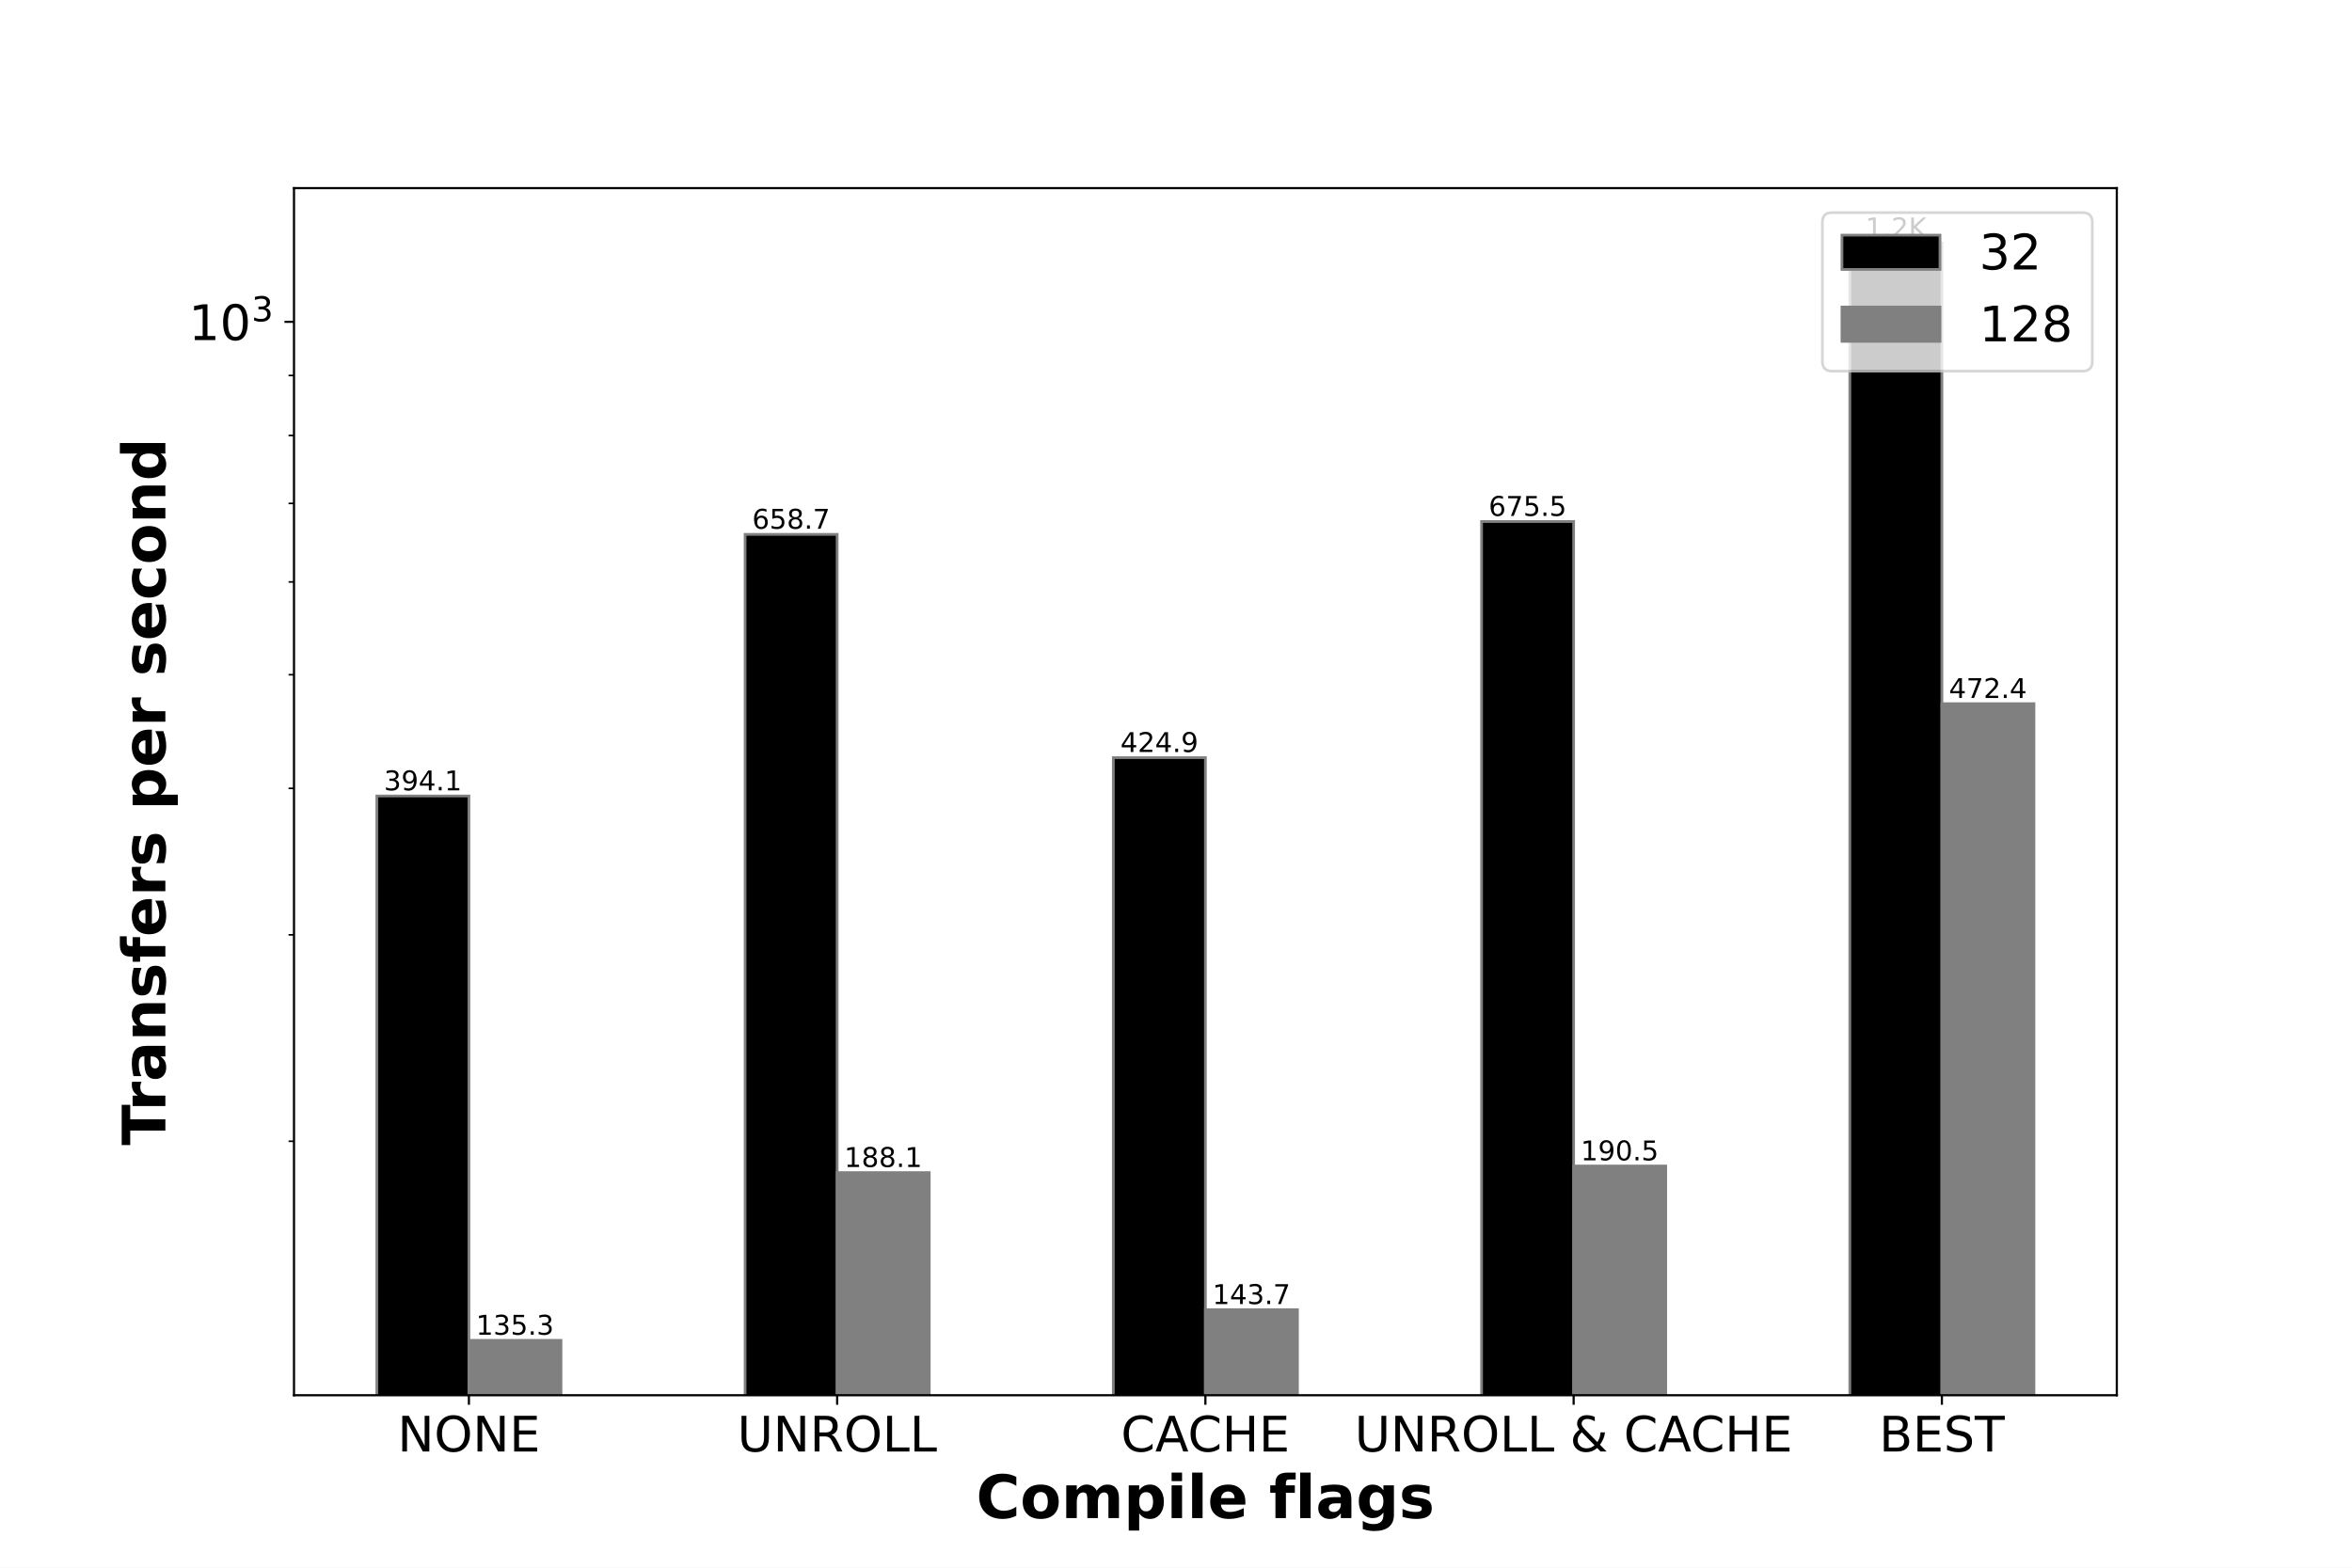
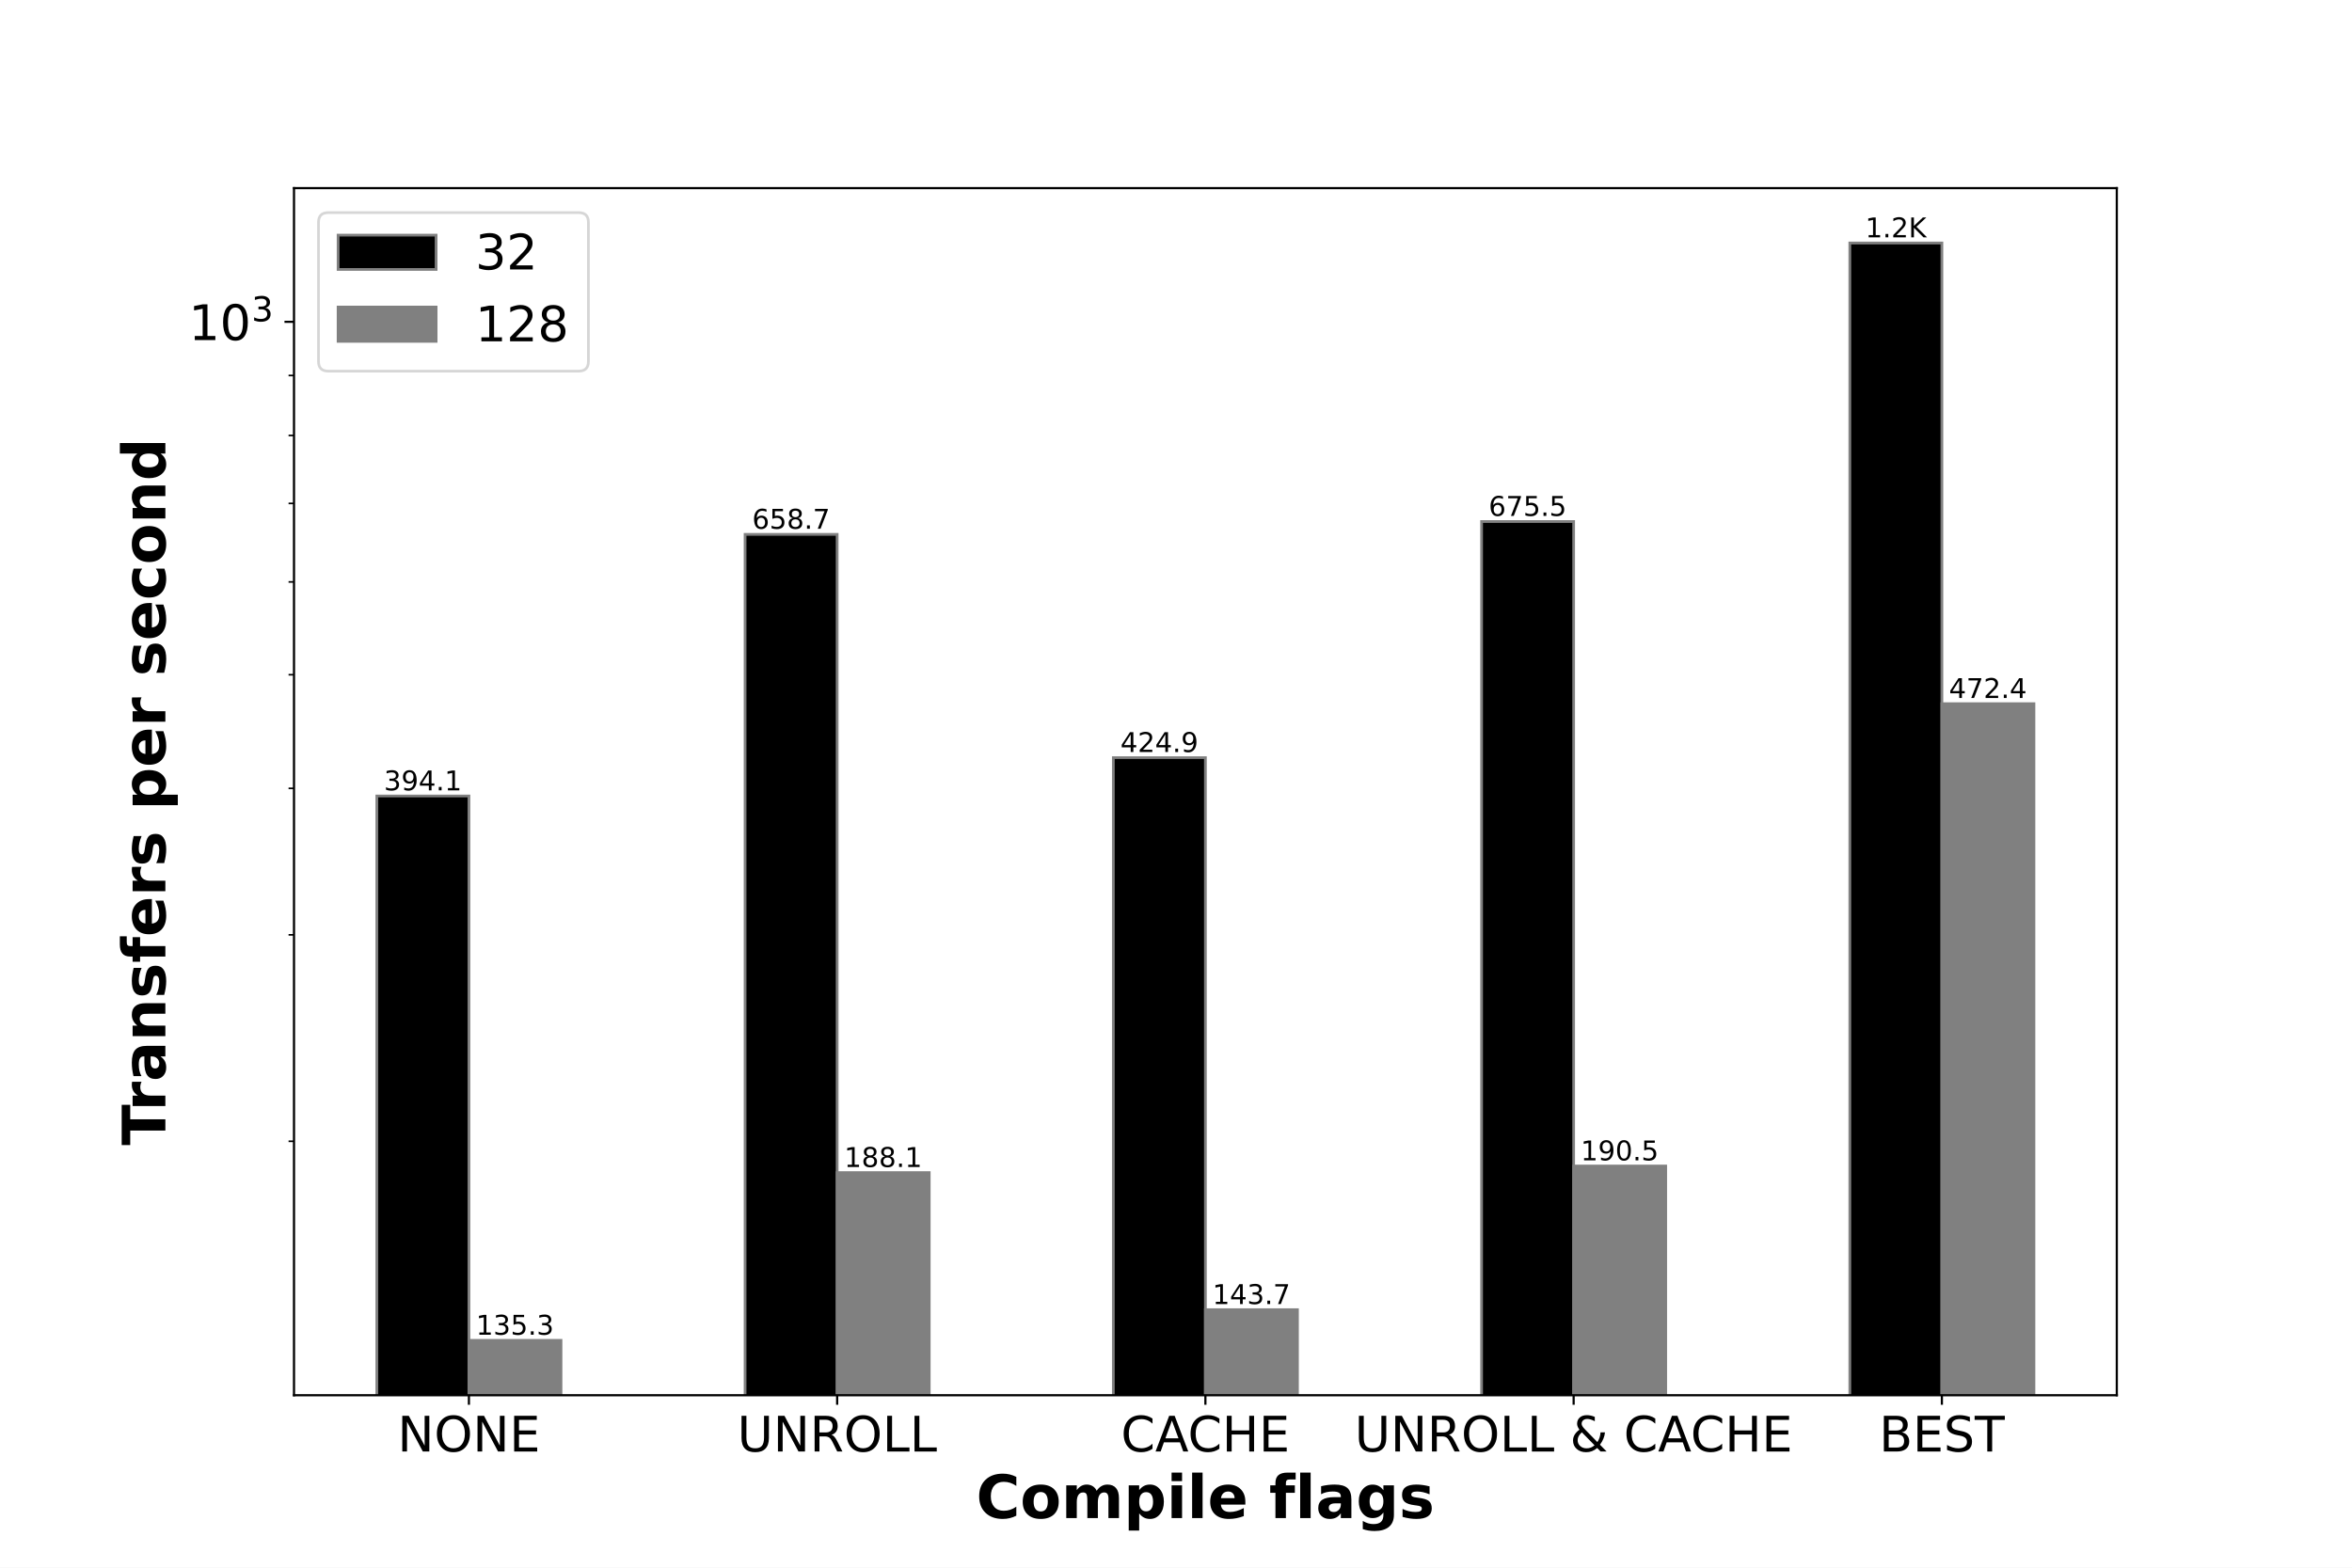
<svg xmlns="http://www.w3.org/2000/svg" xmlns:xlink="http://www.w3.org/1999/xlink" width="864pt" height="576pt" viewBox="0 0 864 576" version="1.1">
  <defs>
    <style type="text/css">*{stroke-linejoin: round; stroke-linecap: butt}</style>
  </defs>
  <g id="figure_1">
    <g id="patch_1">
      <path d="M 0 576  L 864 576  L 864 0  L 0 0  z " style="fill: #ffffff" />
    </g>
    <g id="axes_1">
      <g id="patch_2">
        <path d="M 108 512.64  L 777.6 512.64  L 777.6 69.12  L 108 69.12  z " style="fill: #ffffff" />
      </g>
      <g id="patch_3">
-         <path d="M 138.436 432179.331  L 172.255 432179.331  L 172.255 292.466  L 138.436 292.466  z " clip-path="url(#p1d61105779)" style="stroke: #808080; stroke-linejoin: miter" />
+         <path d="M 138.436 432179.331  L 172.255 432179.331  L 172.255 292.466  L 138.436 292.466  z " clip-path="url(#pc04a2490bd)" style="stroke: #808080; stroke-linejoin: miter" />
      </g>
      <g id="patch_4">
-         <path d="M 273.709 432179.331  L 307.527 432179.331  L 307.527 196.349  L 273.709 196.349  z " clip-path="url(#p1d61105779)" style="stroke: #808080; stroke-linejoin: miter" />
+         <path d="M 273.709 432179.331  L 307.527 432179.331  L 307.527 196.349  L 273.709 196.349  z " clip-path="url(#pc04a2490bd)" style="stroke: #808080; stroke-linejoin: miter" />
      </g>
      <g id="patch_5">
-         <path d="M 408.982 432179.331  L 442.8 432179.331  L 442.8 278.383  L 408.982 278.383  z " clip-path="url(#p1d61105779)" style="stroke: #808080; stroke-linejoin: miter" />
+         <path d="M 408.982 432179.331  L 442.8 432179.331  L 442.8 278.383  L 408.982 278.383  z " clip-path="url(#pc04a2490bd)" style="stroke: #808080; stroke-linejoin: miter" />
      </g>
      <g id="patch_6">
-         <path d="M 544.255 432179.331  L 578.073 432179.331  L 578.073 191.624  L 544.255 191.624  z " clip-path="url(#p1d61105779)" style="stroke: #808080; stroke-linejoin: miter" />
+         <path d="M 544.255 432179.331  L 578.073 432179.331  L 578.073 191.624  L 544.255 191.624  z " clip-path="url(#pc04a2490bd)" style="stroke: #808080; stroke-linejoin: miter" />
      </g>
      <g id="patch_7">
-         <path d="M 679.527 432179.331  L 713.345 432179.331  L 713.345 89.28  L 679.527 89.28  z " clip-path="url(#p1d61105779)" style="stroke: #808080; stroke-linejoin: miter" />
+         <path d="M 679.527 432179.331  L 713.345 432179.331  L 713.345 89.28  L 679.527 89.28  z " clip-path="url(#pc04a2490bd)" style="stroke: #808080; stroke-linejoin: miter" />
      </g>
      <g id="patch_8">
-         <path d="M 172.255 432179.331  L 206.073 432179.331  L 206.073 492.48  L 172.255 492.48  z " clip-path="url(#p1d61105779)" style="fill: #808080; stroke: #808080; stroke-linejoin: miter" />
+         <path d="M 172.255 432179.331  L 206.073 432179.331  L 206.073 492.48  L 172.255 492.48  z " clip-path="url(#pc04a2490bd)" style="fill: #808080; stroke: #808080; stroke-linejoin: miter" />
      </g>
      <g id="patch_9">
-         <path d="M 307.527 432179.331  L 341.345 432179.331  L 341.345 430.843  L 307.527 430.843  z " clip-path="url(#p1d61105779)" style="fill: #808080; stroke: #808080; stroke-linejoin: miter" />
+         <path d="M 307.527 432179.331  L 341.345 432179.331  L 341.345 430.843  L 307.527 430.843  z " clip-path="url(#pc04a2490bd)" style="fill: #808080; stroke: #808080; stroke-linejoin: miter" />
      </g>
      <g id="patch_10">
-         <path d="M 442.8 432179.331  L 476.618 432179.331  L 476.618 481.21  L 442.8 481.21  z " clip-path="url(#p1d61105779)" style="fill: #808080; stroke: #808080; stroke-linejoin: miter" />
+         <path d="M 442.8 432179.331  L 476.618 432179.331  L 476.618 481.21  L 442.8 481.21  z " clip-path="url(#pc04a2490bd)" style="fill: #808080; stroke: #808080; stroke-linejoin: miter" />
      </g>
      <g id="patch_11">
-         <path d="M 578.073 432179.331  L 611.891 432179.331  L 611.891 428.412  L 578.073 428.412  z " clip-path="url(#p1d61105779)" style="fill: #808080; stroke: #808080; stroke-linejoin: miter" />
+         <path d="M 578.073 432179.331  L 611.891 432179.331  L 611.891 428.412  L 578.073 428.412  z " clip-path="url(#pc04a2490bd)" style="fill: #808080; stroke: #808080; stroke-linejoin: miter" />
      </g>
      <g id="patch_12">
-         <path d="M 713.345 432179.331  L 747.164 432179.331  L 747.164 258.54  L 713.345 258.54  z " clip-path="url(#p1d61105779)" style="fill: #808080; stroke: #808080; stroke-linejoin: miter" />
+         <path d="M 713.345 432179.331  L 747.164 432179.331  L 747.164 258.54  L 713.345 258.54  z " clip-path="url(#pc04a2490bd)" style="fill: #808080; stroke: #808080; stroke-linejoin: miter" />
      </g>
      <g id="matplotlib.axis_1">
        <g id="xtick_1">
          <g id="line2d_1">
            <defs>
-               <path id="m034d78ee1c" d="M 0 0  L 0 3.5  " style="stroke: #000000; stroke-width: 0.8" />
+               <path id="m41a4af3f16" d="M 0 0  L 0 3.5  " style="stroke: #000000; stroke-width: 0.8" />
            </defs>
            <g>
-               <use xlink:href="#m034d78ee1c" x="172.255" y="512.64" style="stroke: #000000; stroke-width: 0.8" />
+               <use xlink:href="#m41a4af3f16" x="172.255" y="512.64" style="stroke: #000000; stroke-width: 0.8" />
            </g>
          </g>
          <g id="text_1">
            <g transform="translate(146.0167 533.3172) scale(0.18 -0.18)">
              <defs>
                <path id="DejaVuSans-4e" d="M 628 4666  L 1478 4666  L 3547 763  L 3547 4666  L 4159 4666  L 4159 0  L 3309 0  L 1241 3903  L 1241 0  L 628 0  L 628 4666  z " transform="scale(0.015625)" />
                <path id="DejaVuSans-4f" d="M 2522 4238  Q 1834 4238 1429 3725  Q 1025 3213 1025 2328  Q 1025 1447 1429 934  Q 1834 422 2522 422  Q 3209 422 3611 934  Q 4013 1447 4013 2328  Q 4013 3213 3611 3725  Q 3209 4238 2522 4238  z M 2522 4750  Q 3503 4750 4090 4092  Q 4678 3434 4678 2328  Q 4678 1225 4090 567  Q 3503 -91 2522 -91  Q 1538 -91 948 565  Q 359 1222 359 2328  Q 359 3434 948 4092  Q 1538 4750 2522 4750  z " transform="scale(0.015625)" />
                <path id="DejaVuSans-45" d="M 628 4666  L 3578 4666  L 3578 4134  L 1259 4134  L 1259 2753  L 3481 2753  L 3481 2222  L 1259 2222  L 1259 531  L 3634 531  L 3634 0  L 628 0  L 628 4666  z " transform="scale(0.015625)" />
              </defs>
              <use xlink:href="#DejaVuSans-4e" />
              <use xlink:href="#DejaVuSans-4f" x="74.805" />
              <use xlink:href="#DejaVuSans-4e" x="153.516" />
              <use xlink:href="#DejaVuSans-45" x="228.32" />
            </g>
          </g>
        </g>
        <g id="xtick_2">
          <g id="line2d_2">
            <g>
-               <use xlink:href="#m034d78ee1c" x="307.527" y="512.64" style="stroke: #000000; stroke-width: 0.8" />
+               <use xlink:href="#m41a4af3f16" x="307.527" y="512.64" style="stroke: #000000; stroke-width: 0.8" />
            </g>
          </g>
          <g id="text_2">
            <g transform="translate(270.8396 533.3172) scale(0.18 -0.18)">
              <defs>
                <path id="DejaVuSans-55" d="M 556 4666  L 1191 4666  L 1191 1831  Q 1191 1081 1462 751  Q 1734 422 2344 422  Q 2950 422 3222 751  Q 3494 1081 3494 1831  L 3494 4666  L 4128 4666  L 4128 1753  Q 4128 841 3676 375  Q 3225 -91 2344 -91  Q 1459 -91 1007 375  Q 556 841 556 1753  L 556 4666  z " transform="scale(0.015625)" />
                <path id="DejaVuSans-52" d="M 2841 2188  Q 3044 2119 3236 1894  Q 3428 1669 3622 1275  L 4263 0  L 3584 0  L 2988 1197  Q 2756 1666 2539 1819  Q 2322 1972 1947 1972  L 1259 1972  L 1259 0  L 628 0  L 628 4666  L 2053 4666  Q 2853 4666 3247 4331  Q 3641 3997 3641 3322  Q 3641 2881 3436 2590  Q 3231 2300 2841 2188  z M 1259 4147  L 1259 2491  L 2053 2491  Q 2509 2491 2742 2702  Q 2975 2913 2975 3322  Q 2975 3731 2742 3939  Q 2509 4147 2053 4147  L 1259 4147  z " transform="scale(0.015625)" />
                <path id="DejaVuSans-4c" d="M 628 4666  L 1259 4666  L 1259 531  L 3531 531  L 3531 0  L 628 0  L 628 4666  z " transform="scale(0.015625)" />
              </defs>
              <use xlink:href="#DejaVuSans-55" />
              <use xlink:href="#DejaVuSans-4e" x="73.193" />
              <use xlink:href="#DejaVuSans-52" x="147.998" />
              <use xlink:href="#DejaVuSans-4f" x="217.48" />
              <use xlink:href="#DejaVuSans-4c" x="296.191" />
              <use xlink:href="#DejaVuSans-4c" x="351.904" />
            </g>
          </g>
        </g>
        <g id="xtick_3">
          <g id="line2d_3">
            <g>
-               <use xlink:href="#m034d78ee1c" x="442.8" y="512.64" style="stroke: #000000; stroke-width: 0.8" />
+               <use xlink:href="#m41a4af3f16" x="442.8" y="512.64" style="stroke: #000000; stroke-width: 0.8" />
            </g>
          </g>
          <g id="text_3">
            <g transform="translate(411.7767 533.3172) scale(0.18 -0.18)">
              <defs>
                <path id="DejaVuSans-43" d="M 4122 4306  L 4122 3641  Q 3803 3938 3442 4084  Q 3081 4231 2675 4231  Q 1875 4231 1450 3742  Q 1025 3253 1025 2328  Q 1025 1406 1450 917  Q 1875 428 2675 428  Q 3081 428 3442 575  Q 3803 722 4122 1019  L 4122 359  Q 3791 134 3420 21  Q 3050 -91 2638 -91  Q 1578 -91 968 557  Q 359 1206 359 2328  Q 359 3453 968 4101  Q 1578 4750 2638 4750  Q 3056 4750 3426 4639  Q 3797 4528 4122 4306  z " transform="scale(0.015625)" />
                <path id="DejaVuSans-41" d="M 2188 4044  L 1331 1722  L 3047 1722  L 2188 4044  z M 1831 4666  L 2547 4666  L 4325 0  L 3669 0  L 3244 1197  L 1141 1197  L 716 0  L 50 0  L 1831 4666  z " transform="scale(0.015625)" />
                <path id="DejaVuSans-48" d="M 628 4666  L 1259 4666  L 1259 2753  L 3553 2753  L 3553 4666  L 4184 4666  L 4184 0  L 3553 0  L 3553 2222  L 1259 2222  L 1259 0  L 628 0  L 628 4666  z " transform="scale(0.015625)" />
              </defs>
              <use xlink:href="#DejaVuSans-43" />
              <use xlink:href="#DejaVuSans-41" x="69.824" />
              <use xlink:href="#DejaVuSans-43" x="136.482" />
              <use xlink:href="#DejaVuSans-48" x="206.307" />
              <use xlink:href="#DejaVuSans-45" x="281.502" />
            </g>
          </g>
        </g>
        <g id="xtick_4">
          <g id="line2d_4">
            <g>
-               <use xlink:href="#m034d78ee1c" x="578.073" y="512.64" style="stroke: #000000; stroke-width: 0.8" />
+               <use xlink:href="#m41a4af3f16" x="578.073" y="512.64" style="stroke: #000000; stroke-width: 0.8" />
            </g>
          </g>
          <g id="text_4">
            <g transform="translate(497.6226 533.3172) scale(0.18 -0.18)">
              <defs>
                <path id="DejaVuSans-20" transform="scale(0.015625)" />
                <path id="DejaVuSans-26" d="M 1556 2509  Q 1272 2256 1139 2004  Q 1006 1753 1006 1478  Q 1006 1022 1337 719  Q 1669 416 2169 416  Q 2466 416 2725 514  Q 2984 613 3213 813  L 1556 2509  z M 1997 2859  L 3584 1234  Q 3769 1513 3872 1830  Q 3975 2147 3994 2503  L 4575 2503  Q 4538 2091 4375 1687  Q 4213 1284 3922 891  L 4794 0  L 4006 0  L 3559 459  Q 3234 181 2878 45  Q 2522 -91 2113 -91  Q 1359 -91 881 339  Q 403 769 403 1441  Q 403 1841 612 2192  Q 822 2544 1241 2853  Q 1091 3050 1012 3245  Q 934 3441 934 3628  Q 934 4134 1281 4442  Q 1628 4750 2203 4750  Q 2463 4750 2720 4694  Q 2978 4638 3244 4525  L 3244 3956  Q 2972 4103 2725 4179  Q 2478 4256 2266 4256  Q 1938 4256 1733 4082  Q 1528 3909 1528 3634  Q 1528 3475 1620 3314  Q 1713 3153 1997 2859  z " transform="scale(0.015625)" />
              </defs>
              <use xlink:href="#DejaVuSans-55" />
              <use xlink:href="#DejaVuSans-4e" x="73.193" />
              <use xlink:href="#DejaVuSans-52" x="147.998" />
              <use xlink:href="#DejaVuSans-4f" x="217.48" />
              <use xlink:href="#DejaVuSans-4c" x="296.191" />
              <use xlink:href="#DejaVuSans-4c" x="351.904" />
              <use xlink:href="#DejaVuSans-20" x="407.617" />
              <use xlink:href="#DejaVuSans-26" x="439.404" />
              <use xlink:href="#DejaVuSans-20" x="517.383" />
              <use xlink:href="#DejaVuSans-43" x="549.17" />
              <use xlink:href="#DejaVuSans-41" x="618.994" />
              <use xlink:href="#DejaVuSans-43" x="685.652" />
              <use xlink:href="#DejaVuSans-48" x="755.477" />
              <use xlink:href="#DejaVuSans-45" x="830.672" />
            </g>
          </g>
        </g>
        <g id="xtick_5">
          <g id="line2d_5">
            <g>
-               <use xlink:href="#m034d78ee1c" x="713.345" y="512.64" style="stroke: #000000; stroke-width: 0.8" />
+               <use xlink:href="#m41a4af3f16" x="713.345" y="512.64" style="stroke: #000000; stroke-width: 0.8" />
            </g>
          </g>
          <g id="text_5">
            <g transform="translate(690.2731 533.3172) scale(0.18 -0.18)">
              <defs>
                <path id="DejaVuSans-42" d="M 1259 2228  L 1259 519  L 2272 519  Q 2781 519 3026 730  Q 3272 941 3272 1375  Q 3272 1813 3026 2020  Q 2781 2228 2272 2228  L 1259 2228  z M 1259 4147  L 1259 2741  L 2194 2741  Q 2656 2741 2882 2914  Q 3109 3088 3109 3444  Q 3109 3797 2882 3972  Q 2656 4147 2194 4147  L 1259 4147  z M 628 4666  L 2241 4666  Q 2963 4666 3353 4366  Q 3744 4066 3744 3513  Q 3744 3084 3544 2831  Q 3344 2578 2956 2516  Q 3422 2416 3680 2098  Q 3938 1781 3938 1306  Q 3938 681 3513 340  Q 3088 0 2303 0  L 628 0  L 628 4666  z " transform="scale(0.015625)" />
                <path id="DejaVuSans-53" d="M 3425 4513  L 3425 3897  Q 3066 4069 2747 4153  Q 2428 4238 2131 4238  Q 1616 4238 1336 4038  Q 1056 3838 1056 3469  Q 1056 3159 1242 3001  Q 1428 2844 1947 2747  L 2328 2669  Q 3034 2534 3370 2195  Q 3706 1856 3706 1288  Q 3706 609 3251 259  Q 2797 -91 1919 -91  Q 1588 -91 1214 -16  Q 841 59 441 206  L 441 856  Q 825 641 1194 531  Q 1563 422 1919 422  Q 2459 422 2753 634  Q 3047 847 3047 1241  Q 3047 1584 2836 1778  Q 2625 1972 2144 2069  L 1759 2144  Q 1053 2284 737 2584  Q 422 2884 422 3419  Q 422 4038 858 4394  Q 1294 4750 2059 4750  Q 2388 4750 2728 4690  Q 3069 4631 3425 4513  z " transform="scale(0.015625)" />
                <path id="DejaVuSans-54" d="M -19 4666  L 3928 4666  L 3928 4134  L 2272 4134  L 2272 0  L 1638 0  L 1638 4134  L -19 4134  L -19 4666  z " transform="scale(0.015625)" />
              </defs>
              <use xlink:href="#DejaVuSans-42" />
              <use xlink:href="#DejaVuSans-45" x="68.604" />
              <use xlink:href="#DejaVuSans-53" x="131.787" />
              <use xlink:href="#DejaVuSans-54" x="195.264" />
            </g>
          </g>
        </g>
        <g id="text_6">
          <g transform="translate(358.6019 557.7772) scale(0.22 -0.22)">
            <defs>
              <path id="DejaVuSans-Bold-43" d="M 4288 256  Q 3956 84 3597 -3  Q 3238 -91 2847 -91  Q 1681 -91 1000 561  Q 319 1213 319 2328  Q 319 3447 1000 4098  Q 1681 4750 2847 4750  Q 3238 4750 3597 4662  Q 3956 4575 4288 4403  L 4288 3438  Q 3953 3666 3628 3772  Q 3303 3878 2944 3878  Q 2300 3878 1931 3465  Q 1563 3053 1563 2328  Q 1563 1606 1931 1193  Q 2300 781 2944 781  Q 3303 781 3628 887  Q 3953 994 4288 1222  L 4288 256  z " transform="scale(0.015625)" />
              <path id="DejaVuSans-Bold-6f" d="M 2203 2784  Q 1831 2784 1636 2517  Q 1441 2250 1441 1747  Q 1441 1244 1636 976  Q 1831 709 2203 709  Q 2569 709 2762 976  Q 2956 1244 2956 1747  Q 2956 2250 2762 2517  Q 2569 2784 2203 2784  z M 2203 3584  Q 3106 3584 3614 3096  Q 4122 2609 4122 1747  Q 4122 884 3614 396  Q 3106 -91 2203 -91  Q 1297 -91 786 396  Q 275 884 275 1747  Q 275 2609 786 3096  Q 1297 3584 2203 3584  z " transform="scale(0.015625)" />
              <path id="DejaVuSans-Bold-6d" d="M 3781 2919  Q 3994 3244 4286 3414  Q 4578 3584 4928 3584  Q 5531 3584 5847 3212  Q 6163 2841 6163 2131  L 6163 0  L 5038 0  L 5038 1825  Q 5041 1866 5042 1909  Q 5044 1953 5044 2034  Q 5044 2406 4934 2573  Q 4825 2741 4581 2741  Q 4263 2741 4089 2478  Q 3916 2216 3909 1719  L 3909 0  L 2784 0  L 2784 1825  Q 2784 2406 2684 2573  Q 2584 2741 2328 2741  Q 2006 2741 1831 2477  Q 1656 2213 1656 1722  L 1656 0  L 531 0  L 531 3500  L 1656 3500  L 1656 2988  Q 1863 3284 2130 3434  Q 2397 3584 2719 3584  Q 3081 3584 3359 3409  Q 3638 3234 3781 2919  z " transform="scale(0.015625)" />
              <path id="DejaVuSans-Bold-70" d="M 1656 506  L 1656 -1331  L 538 -1331  L 538 3500  L 1656 3500  L 1656 2988  Q 1888 3294 2169 3439  Q 2450 3584 2816 3584  Q 3463 3584 3878 3070  Q 4294 2556 4294 1747  Q 4294 938 3878 423  Q 3463 -91 2816 -91  Q 2450 -91 2169 54  Q 1888 200 1656 506  z M 2400 2772  Q 2041 2772 1848 2508  Q 1656 2244 1656 1747  Q 1656 1250 1848 986  Q 2041 722 2400 722  Q 2759 722 2948 984  Q 3138 1247 3138 1747  Q 3138 2247 2948 2509  Q 2759 2772 2400 2772  z " transform="scale(0.015625)" />
              <path id="DejaVuSans-Bold-69" d="M 538 3500  L 1656 3500  L 1656 0  L 538 0  L 538 3500  z M 538 4863  L 1656 4863  L 1656 3950  L 538 3950  L 538 4863  z " transform="scale(0.015625)" />
              <path id="DejaVuSans-Bold-6c" d="M 538 4863  L 1656 4863  L 1656 0  L 538 0  L 538 4863  z " transform="scale(0.015625)" />
              <path id="DejaVuSans-Bold-65" d="M 4031 1759  L 4031 1441  L 1416 1441  Q 1456 1047 1700 850  Q 1944 653 2381 653  Q 2734 653 3104 758  Q 3475 863 3866 1075  L 3866 213  Q 3469 63 3072 -14  Q 2675 -91 2278 -91  Q 1328 -91 801 392  Q 275 875 275 1747  Q 275 2603 792 3093  Q 1309 3584 2216 3584  Q 3041 3584 3536 3087  Q 4031 2591 4031 1759  z M 2881 2131  Q 2881 2450 2695 2645  Q 2509 2841 2209 2841  Q 1884 2841 1681 2658  Q 1478 2475 1428 2131  L 2881 2131  z " transform="scale(0.015625)" />
              <path id="DejaVuSans-Bold-20" transform="scale(0.015625)" />
              <path id="DejaVuSans-Bold-66" d="M 2841 4863  L 2841 4128  L 2222 4128  Q 1984 4128 1890 4042  Q 1797 3956 1797 3744  L 1797 3500  L 2753 3500  L 2753 2700  L 1797 2700  L 1797 0  L 678 0  L 678 2700  L 122 2700  L 122 3500  L 678 3500  L 678 3744  Q 678 4316 997 4589  Q 1316 4863 1984 4863  L 2841 4863  z " transform="scale(0.015625)" />
              <path id="DejaVuSans-Bold-61" d="M 2106 1575  Q 1756 1575 1579 1456  Q 1403 1338 1403 1106  Q 1403 894 1545 773  Q 1688 653 1941 653  Q 2256 653 2472 879  Q 2688 1106 2688 1447  L 2688 1575  L 2106 1575  z M 3816 1997  L 3816 0  L 2688 0  L 2688 519  Q 2463 200 2181 54  Q 1900 -91 1497 -91  Q 953 -91 614 226  Q 275 544 275 1050  Q 275 1666 698 1953  Q 1122 2241 2028 2241  L 2688 2241  L 2688 2328  Q 2688 2594 2478 2717  Q 2269 2841 1825 2841  Q 1466 2841 1156 2769  Q 847 2697 581 2553  L 581 3406  Q 941 3494 1303 3539  Q 1666 3584 2028 3584  Q 2975 3584 3395 3211  Q 3816 2838 3816 1997  z " transform="scale(0.015625)" />
              <path id="DejaVuSans-Bold-67" d="M 2919 594  Q 2688 288 2409 144  Q 2131 0 1766 0  Q 1125 0 706 504  Q 288 1009 288 1791  Q 288 2575 706 3076  Q 1125 3578 1766 3578  Q 2131 3578 2409 3434  Q 2688 3291 2919 2981  L 2919 3500  L 4044 3500  L 4044 353  Q 4044 -491 3511 -936  Q 2978 -1381 1966 -1381  Q 1638 -1381 1331 -1331  Q 1025 -1281 716 -1178  L 716 -306  Q 1009 -475 1290 -558  Q 1572 -641 1856 -641  Q 2406 -641 2662 -400  Q 2919 -159 2919 353  L 2919 594  z M 2181 2772  Q 1834 2772 1640 2515  Q 1447 2259 1447 1791  Q 1447 1309 1634 1061  Q 1822 813 2181 813  Q 2531 813 2725 1069  Q 2919 1325 2919 1791  Q 2919 2259 2725 2515  Q 2531 2772 2181 2772  z " transform="scale(0.015625)" />
              <path id="DejaVuSans-Bold-73" d="M 3272 3391  L 3272 2541  Q 2913 2691 2578 2766  Q 2244 2841 1947 2841  Q 1628 2841 1473 2761  Q 1319 2681 1319 2516  Q 1319 2381 1436 2309  Q 1553 2238 1856 2203  L 2053 2175  Q 2913 2066 3209 1816  Q 3506 1566 3506 1031  Q 3506 472 3093 190  Q 2681 -91 1863 -91  Q 1516 -91 1145 -36  Q 775 19 384 128  L 384 978  Q 719 816 1070 734  Q 1422 653 1784 653  Q 2113 653 2278 743  Q 2444 834 2444 1013  Q 2444 1163 2330 1236  Q 2216 1309 1875 1350  L 1678 1375  Q 931 1469 631 1722  Q 331 1975 331 2491  Q 331 3047 712 3315  Q 1094 3584 1881 3584  Q 2191 3584 2531 3537  Q 2872 3491 3272 3391  z " transform="scale(0.015625)" />
            </defs>
            <use xlink:href="#DejaVuSans-Bold-43" />
            <use xlink:href="#DejaVuSans-Bold-6f" x="73.389" />
            <use xlink:href="#DejaVuSans-Bold-6d" x="142.09" />
            <use xlink:href="#DejaVuSans-Bold-70" x="246.289" />
            <use xlink:href="#DejaVuSans-Bold-69" x="317.871" />
            <use xlink:href="#DejaVuSans-Bold-6c" x="352.148" />
            <use xlink:href="#DejaVuSans-Bold-65" x="386.426" />
            <use xlink:href="#DejaVuSans-Bold-20" x="454.248" />
            <use xlink:href="#DejaVuSans-Bold-66" x="489.062" />
            <use xlink:href="#DejaVuSans-Bold-6c" x="532.568" />
            <use xlink:href="#DejaVuSans-Bold-61" x="566.846" />
            <use xlink:href="#DejaVuSans-Bold-67" x="634.326" />
            <use xlink:href="#DejaVuSans-Bold-73" x="705.908" />
          </g>
        </g>
      </g>
      <g id="matplotlib.axis_2">
        <g id="ytick_1">
          <g id="line2d_6">
            <defs>
-               <path id="m9742308a70" d="M 0 0  L -3.5 0  " style="stroke: #000000; stroke-width: 0.8" />
+               <path id="m55cf9fe1c9" d="M 0 0  L -3.5 0  " style="stroke: #000000; stroke-width: 0.8" />
            </defs>
            <g>
-               <use xlink:href="#m9742308a70" x="108" y="118.243" style="stroke: #000000; stroke-width: 0.8" />
+               <use xlink:href="#m55cf9fe1c9" x="108" y="118.243" style="stroke: #000000; stroke-width: 0.8" />
            </g>
          </g>
          <g id="text_7">
            <g transform="translate(69.32 125.0811) scale(0.18 -0.18)">
              <defs>
                <path id="DejaVuSans-31" d="M 794 531  L 1825 531  L 1825 4091  L 703 3866  L 703 4441  L 1819 4666  L 2450 4666  L 2450 531  L 3481 531  L 3481 0  L 794 0  L 794 531  z " transform="scale(0.015625)" />
                <path id="DejaVuSans-30" d="M 2034 4250  Q 1547 4250 1301 3770  Q 1056 3291 1056 2328  Q 1056 1369 1301 889  Q 1547 409 2034 409  Q 2525 409 2770 889  Q 3016 1369 3016 2328  Q 3016 3291 2770 3770  Q 2525 4250 2034 4250  z M 2034 4750  Q 2819 4750 3233 4129  Q 3647 3509 3647 2328  Q 3647 1150 3233 529  Q 2819 -91 2034 -91  Q 1250 -91 836 529  Q 422 1150 422 2328  Q 422 3509 836 4129  Q 1250 4750 2034 4750  z " transform="scale(0.015625)" />
                <path id="DejaVuSans-33" d="M 2597 2516  Q 3050 2419 3304 2112  Q 3559 1806 3559 1356  Q 3559 666 3084 287  Q 2609 -91 1734 -91  Q 1441 -91 1130 -33  Q 819 25 488 141  L 488 750  Q 750 597 1062 519  Q 1375 441 1716 441  Q 2309 441 2620 675  Q 2931 909 2931 1356  Q 2931 1769 2642 2001  Q 2353 2234 1838 2234  L 1294 2234  L 1294 2753  L 1863 2753  Q 2328 2753 2575 2939  Q 2822 3125 2822 3475  Q 2822 3834 2567 4026  Q 2313 4219 1838 4219  Q 1578 4219 1281 4162  Q 984 4106 628 3988  L 628 4550  Q 988 4650 1302 4700  Q 1616 4750 1894 4750  Q 2613 4750 3031 4423  Q 3450 4097 3450 3541  Q 3450 3153 3228 2886  Q 3006 2619 2597 2516  z " transform="scale(0.015625)" />
              </defs>
              <use xlink:href="#DejaVuSans-31" transform="translate(0 0.765625)" />
              <use xlink:href="#DejaVuSans-30" transform="translate(63.62305 0.765625)" />
              <use xlink:href="#DejaVuSans-33" transform="translate(128.2031 39.04688) scale(0.7)" />
            </g>
          </g>
        </g>
        <g id="ytick_2">
          <g id="line2d_7">
            <defs>
-               <path id="m3aa134e3ad" d="M 0 0  L -2 0  " style="stroke: #000000; stroke-width: 0.6" />
+               <path id="ma3ed0c28a3" d="M 0 0  L -2 0  " style="stroke: #000000; stroke-width: 0.6" />
            </defs>
            <g>
-               <use xlink:href="#m3aa134e3ad" x="108" y="419.337" style="stroke: #000000; stroke-width: 0.6" />
+               <use xlink:href="#ma3ed0c28a3" x="108" y="419.337" style="stroke: #000000; stroke-width: 0.6" />
            </g>
          </g>
        </g>
        <g id="ytick_3">
          <g id="line2d_8">
            <g>
-               <use xlink:href="#m3aa134e3ad" x="108" y="343.482" style="stroke: #000000; stroke-width: 0.6" />
+               <use xlink:href="#ma3ed0c28a3" x="108" y="343.482" style="stroke: #000000; stroke-width: 0.6" />
            </g>
          </g>
        </g>
        <g id="ytick_4">
          <g id="line2d_9">
            <g>
-               <use xlink:href="#m3aa134e3ad" x="108" y="289.663" style="stroke: #000000; stroke-width: 0.6" />
+               <use xlink:href="#ma3ed0c28a3" x="108" y="289.663" style="stroke: #000000; stroke-width: 0.6" />
            </g>
          </g>
        </g>
        <g id="ytick_5">
          <g id="line2d_10">
            <g>
-               <use xlink:href="#m3aa134e3ad" x="108" y="247.917" style="stroke: #000000; stroke-width: 0.6" />
+               <use xlink:href="#ma3ed0c28a3" x="108" y="247.917" style="stroke: #000000; stroke-width: 0.6" />
            </g>
          </g>
        </g>
        <g id="ytick_6">
          <g id="line2d_11">
            <g>
-               <use xlink:href="#m3aa134e3ad" x="108" y="213.808" style="stroke: #000000; stroke-width: 0.6" />
+               <use xlink:href="#ma3ed0c28a3" x="108" y="213.808" style="stroke: #000000; stroke-width: 0.6" />
            </g>
          </g>
        </g>
        <g id="ytick_7">
          <g id="line2d_12">
            <g>
-               <use xlink:href="#m3aa134e3ad" x="108" y="184.969" style="stroke: #000000; stroke-width: 0.6" />
+               <use xlink:href="#ma3ed0c28a3" x="108" y="184.969" style="stroke: #000000; stroke-width: 0.6" />
            </g>
          </g>
        </g>
        <g id="ytick_8">
          <g id="line2d_13">
            <g>
-               <use xlink:href="#m3aa134e3ad" x="108" y="159.988" style="stroke: #000000; stroke-width: 0.6" />
+               <use xlink:href="#ma3ed0c28a3" x="108" y="159.988" style="stroke: #000000; stroke-width: 0.6" />
            </g>
          </g>
        </g>
        <g id="ytick_9">
          <g id="line2d_14">
            <g>
-               <use xlink:href="#m3aa134e3ad" x="108" y="137.953" style="stroke: #000000; stroke-width: 0.6" />
+               <use xlink:href="#ma3ed0c28a3" x="108" y="137.953" style="stroke: #000000; stroke-width: 0.6" />
            </g>
          </g>
        </g>
        <g id="text_8">
          <g transform="translate(60.74469 420.8244) rotate(-90) scale(0.22 -0.22)">
            <defs>
              <path id="DejaVuSans-Bold-54" d="M 31 4666  L 4331 4666  L 4331 3756  L 2784 3756  L 2784 0  L 1581 0  L 1581 3756  L 31 3756  L 31 4666  z " transform="scale(0.015625)" />
              <path id="DejaVuSans-Bold-72" d="M 3138 2547  Q 2991 2616 2845 2648  Q 2700 2681 2553 2681  Q 2122 2681 1889 2404  Q 1656 2128 1656 1613  L 1656 0  L 538 0  L 538 3500  L 1656 3500  L 1656 2925  Q 1872 3269 2151 3426  Q 2431 3584 2822 3584  Q 2878 3584 2943 3579  Q 3009 3575 3134 3559  L 3138 2547  z " transform="scale(0.015625)" />
              <path id="DejaVuSans-Bold-6e" d="M 4056 2131  L 4056 0  L 2931 0  L 2931 347  L 2931 1631  Q 2931 2084 2911 2256  Q 2891 2428 2841 2509  Q 2775 2619 2662 2680  Q 2550 2741 2406 2741  Q 2056 2741 1856 2470  Q 1656 2200 1656 1722  L 1656 0  L 538 0  L 538 3500  L 1656 3500  L 1656 2988  Q 1909 3294 2193 3439  Q 2478 3584 2822 3584  Q 3428 3584 3742 3212  Q 4056 2841 4056 2131  z " transform="scale(0.015625)" />
              <path id="DejaVuSans-Bold-63" d="M 3366 3391  L 3366 2478  Q 3138 2634 2908 2709  Q 2678 2784 2431 2784  Q 1963 2784 1702 2511  Q 1441 2238 1441 1747  Q 1441 1256 1702 982  Q 1963 709 2431 709  Q 2694 709 2930 787  Q 3166 866 3366 1019  L 3366 103  Q 3103 6 2833 -42  Q 2563 -91 2291 -91  Q 1344 -91 809 395  Q 275 881 275 1747  Q 275 2613 809 3098  Q 1344 3584 2291 3584  Q 2566 3584 2833 3536  Q 3100 3488 3366 3391  z " transform="scale(0.015625)" />
              <path id="DejaVuSans-Bold-64" d="M 2919 2988  L 2919 4863  L 4044 4863  L 4044 0  L 2919 0  L 2919 506  Q 2688 197 2409 53  Q 2131 -91 1766 -91  Q 1119 -91 703 423  Q 288 938 288 1747  Q 288 2556 703 3070  Q 1119 3584 1766 3584  Q 2128 3584 2408 3439  Q 2688 3294 2919 2988  z M 2181 722  Q 2541 722 2730 984  Q 2919 1247 2919 1747  Q 2919 2247 2730 2509  Q 2541 2772 2181 2772  Q 1825 2772 1636 2509  Q 1447 2247 1447 1747  Q 1447 1247 1636 984  Q 1825 722 2181 722  z " transform="scale(0.015625)" />
            </defs>
            <use xlink:href="#DejaVuSans-Bold-54" />
            <use xlink:href="#DejaVuSans-Bold-72" x="57.213" />
            <use xlink:href="#DejaVuSans-Bold-61" x="106.529" />
            <use xlink:href="#DejaVuSans-Bold-6e" x="174.01" />
            <use xlink:href="#DejaVuSans-Bold-73" x="245.201" />
            <use xlink:href="#DejaVuSans-Bold-66" x="304.723" />
            <use xlink:href="#DejaVuSans-Bold-65" x="348.229" />
            <use xlink:href="#DejaVuSans-Bold-72" x="416.051" />
            <use xlink:href="#DejaVuSans-Bold-73" x="465.367" />
            <use xlink:href="#DejaVuSans-Bold-20" x="524.889" />
            <use xlink:href="#DejaVuSans-Bold-70" x="559.703" />
            <use xlink:href="#DejaVuSans-Bold-65" x="631.285" />
            <use xlink:href="#DejaVuSans-Bold-72" x="699.107" />
            <use xlink:href="#DejaVuSans-Bold-20" x="748.424" />
            <use xlink:href="#DejaVuSans-Bold-73" x="783.238" />
            <use xlink:href="#DejaVuSans-Bold-65" x="842.76" />
            <use xlink:href="#DejaVuSans-Bold-63" x="910.582" />
            <use xlink:href="#DejaVuSans-Bold-6f" x="969.859" />
            <use xlink:href="#DejaVuSans-Bold-6e" x="1038.561" />
            <use xlink:href="#DejaVuSans-Bold-64" x="1109.752" />
          </g>
        </g>
      </g>
      <g id="patch_13">
        <path d="M 108 512.64  L 108 69.12  " style="fill: none; stroke: #000000; stroke-width: 0.8; stroke-linejoin: miter; stroke-linecap: square" />
      </g>
      <g id="patch_14">
        <path d="M 777.6 512.64  L 777.6 69.12  " style="fill: none; stroke: #000000; stroke-width: 0.8; stroke-linejoin: miter; stroke-linecap: square" />
      </g>
      <g id="patch_15">
        <path d="M 108 512.64  L 777.6 512.64  " style="fill: none; stroke: #000000; stroke-width: 0.8; stroke-linejoin: miter; stroke-linecap: square" />
      </g>
      <g id="patch_16">
        <path d="M 108 69.12  L 777.6 69.12  " style="fill: none; stroke: #000000; stroke-width: 0.8; stroke-linejoin: miter; stroke-linecap: square" />
      </g>
      <g id="text_9">
        <g transform="translate(141.0314 290.3867) scale(0.1 -0.1)">
          <defs>
            <path id="DejaVuSans-39" d="M 703 97  L 703 672  Q 941 559 1184 500  Q 1428 441 1663 441  Q 2288 441 2617 861  Q 2947 1281 2994 2138  Q 2813 1869 2534 1725  Q 2256 1581 1919 1581  Q 1219 1581 811 2004  Q 403 2428 403 3163  Q 403 3881 828 4315  Q 1253 4750 1959 4750  Q 2769 4750 3195 4129  Q 3622 3509 3622 2328  Q 3622 1225 3098 567  Q 2575 -91 1691 -91  Q 1453 -91 1209 -44  Q 966 3 703 97  z M 1959 2075  Q 2384 2075 2632 2365  Q 2881 2656 2881 3163  Q 2881 3666 2632 3958  Q 2384 4250 1959 4250  Q 1534 4250 1286 3958  Q 1038 3666 1038 3163  Q 1038 2656 1286 2365  Q 1534 2075 1959 2075  z " transform="scale(0.015625)" />
            <path id="DejaVuSans-34" d="M 2419 4116  L 825 1625  L 2419 1625  L 2419 4116  z M 2253 4666  L 3047 4666  L 3047 1625  L 3713 1625  L 3713 1100  L 3047 1100  L 3047 0  L 2419 0  L 2419 1100  L 313 1100  L 313 1709  L 2253 4666  z " transform="scale(0.015625)" />
            <path id="DejaVuSans-2e" d="M 684 794  L 1344 794  L 1344 0  L 684 0  L 684 794  z " transform="scale(0.015625)" />
          </defs>
          <use xlink:href="#DejaVuSans-33" />
          <use xlink:href="#DejaVuSans-39" x="63.623" />
          <use xlink:href="#DejaVuSans-34" x="127.246" />
          <use xlink:href="#DejaVuSans-2e" x="190.869" />
          <use xlink:href="#DejaVuSans-31" x="222.656" />
        </g>
      </g>
      <g id="text_10">
        <g transform="translate(174.8496 490.4003) scale(0.1 -0.1)">
          <defs>
            <path id="DejaVuSans-35" d="M 691 4666  L 3169 4666  L 3169 4134  L 1269 4134  L 1269 2991  Q 1406 3038 1543 3061  Q 1681 3084 1819 3084  Q 2600 3084 3056 2656  Q 3513 2228 3513 1497  Q 3513 744 3044 326  Q 2575 -91 1722 -91  Q 1428 -91 1123 -41  Q 819 9 494 109  L 494 744  Q 775 591 1075 516  Q 1375 441 1709 441  Q 2250 441 2565 725  Q 2881 1009 2881 1497  Q 2881 1984 2565 2268  Q 2250 2553 1709 2553  Q 1456 2553 1204 2497  Q 953 2441 691 2322  L 691 4666  z " transform="scale(0.015625)" />
          </defs>
          <use xlink:href="#DejaVuSans-31" />
          <use xlink:href="#DejaVuSans-33" x="63.623" />
          <use xlink:href="#DejaVuSans-35" x="127.246" />
          <use xlink:href="#DejaVuSans-2e" x="190.869" />
          <use xlink:href="#DejaVuSans-33" x="222.656" />
        </g>
      </g>
      <g id="text_11">
        <g transform="translate(276.3041 194.2694) scale(0.1 -0.1)">
          <defs>
            <path id="DejaVuSans-36" d="M 2113 2584  Q 1688 2584 1439 2293  Q 1191 2003 1191 1497  Q 1191 994 1439 701  Q 1688 409 2113 409  Q 2538 409 2786 701  Q 3034 994 3034 1497  Q 3034 2003 2786 2293  Q 2538 2584 2113 2584  z M 3366 4563  L 3366 3988  Q 3128 4100 2886 4159  Q 2644 4219 2406 4219  Q 1781 4219 1451 3797  Q 1122 3375 1075 2522  Q 1259 2794 1537 2939  Q 1816 3084 2150 3084  Q 2853 3084 3261 2657  Q 3669 2231 3669 1497  Q 3669 778 3244 343  Q 2819 -91 2113 -91  Q 1303 -91 875 529  Q 447 1150 447 2328  Q 447 3434 972 4092  Q 1497 4750 2381 4750  Q 2619 4750 2861 4703  Q 3103 4656 3366 4563  z " transform="scale(0.015625)" />
            <path id="DejaVuSans-38" d="M 2034 2216  Q 1584 2216 1326 1975  Q 1069 1734 1069 1313  Q 1069 891 1326 650  Q 1584 409 2034 409  Q 2484 409 2743 651  Q 3003 894 3003 1313  Q 3003 1734 2745 1975  Q 2488 2216 2034 2216  z M 1403 2484  Q 997 2584 770 2862  Q 544 3141 544 3541  Q 544 4100 942 4425  Q 1341 4750 2034 4750  Q 2731 4750 3128 4425  Q 3525 4100 3525 3541  Q 3525 3141 3298 2862  Q 3072 2584 2669 2484  Q 3125 2378 3379 2068  Q 3634 1759 3634 1313  Q 3634 634 3220 271  Q 2806 -91 2034 -91  Q 1263 -91 848 271  Q 434 634 434 1313  Q 434 1759 690 2068  Q 947 2378 1403 2484  z M 1172 3481  Q 1172 3119 1398 2916  Q 1625 2713 2034 2713  Q 2441 2713 2670 2916  Q 2900 3119 2900 3481  Q 2900 3844 2670 4047  Q 2441 4250 2034 4250  Q 1625 4250 1398 4047  Q 1172 3844 1172 3481  z " transform="scale(0.015625)" />
            <path id="DejaVuSans-37" d="M 525 4666  L 3525 4666  L 3525 4397  L 1831 0  L 1172 0  L 2766 4134  L 525 4134  L 525 4666  z " transform="scale(0.015625)" />
          </defs>
          <use xlink:href="#DejaVuSans-36" />
          <use xlink:href="#DejaVuSans-35" x="63.623" />
          <use xlink:href="#DejaVuSans-38" x="127.246" />
          <use xlink:href="#DejaVuSans-2e" x="190.869" />
          <use xlink:href="#DejaVuSans-37" x="222.656" />
        </g>
      </g>
      <g id="text_12">
        <g transform="translate(310.1223 428.7634) scale(0.1 -0.1)">
          <use xlink:href="#DejaVuSans-31" />
          <use xlink:href="#DejaVuSans-38" x="63.623" />
          <use xlink:href="#DejaVuSans-38" x="127.246" />
          <use xlink:href="#DejaVuSans-2e" x="190.869" />
          <use xlink:href="#DejaVuSans-31" x="222.656" />
        </g>
      </g>
      <g id="text_13">
        <g transform="translate(411.5768 276.303) scale(0.1 -0.1)">
          <defs>
            <path id="DejaVuSans-32" d="M 1228 531  L 3431 531  L 3431 0  L 469 0  L 469 531  Q 828 903 1448 1529  Q 2069 2156 2228 2338  Q 2531 2678 2651 2914  Q 2772 3150 2772 3378  Q 2772 3750 2511 3984  Q 2250 4219 1831 4219  Q 1534 4219 1204 4116  Q 875 4013 500 3803  L 500 4441  Q 881 4594 1212 4672  Q 1544 4750 1819 4750  Q 2544 4750 2975 4387  Q 3406 4025 3406 3419  Q 3406 3131 3298 2873  Q 3191 2616 2906 2266  Q 2828 2175 2409 1742  Q 1991 1309 1228 531  z " transform="scale(0.015625)" />
          </defs>
          <use xlink:href="#DejaVuSans-34" />
          <use xlink:href="#DejaVuSans-32" x="63.623" />
          <use xlink:href="#DejaVuSans-34" x="127.246" />
          <use xlink:href="#DejaVuSans-2e" x="190.869" />
          <use xlink:href="#DejaVuSans-39" x="222.656" />
        </g>
      </g>
      <g id="text_14">
        <g transform="translate(445.395 479.1302) scale(0.1 -0.1)">
          <use xlink:href="#DejaVuSans-31" />
          <use xlink:href="#DejaVuSans-34" x="63.623" />
          <use xlink:href="#DejaVuSans-33" x="127.246" />
          <use xlink:href="#DejaVuSans-2e" x="190.869" />
          <use xlink:href="#DejaVuSans-37" x="222.656" />
        </g>
      </g>
      <g id="text_15">
        <g transform="translate(546.8496 189.5439) scale(0.1 -0.1)">
          <use xlink:href="#DejaVuSans-36" />
          <use xlink:href="#DejaVuSans-37" x="63.623" />
          <use xlink:href="#DejaVuSans-35" x="127.246" />
          <use xlink:href="#DejaVuSans-2e" x="190.869" />
          <use xlink:href="#DejaVuSans-35" x="222.656" />
        </g>
      </g>
      <g id="text_16">
        <g transform="translate(580.6678 426.3322) scale(0.1 -0.1)">
          <use xlink:href="#DejaVuSans-31" />
          <use xlink:href="#DejaVuSans-39" x="63.623" />
          <use xlink:href="#DejaVuSans-30" x="127.246" />
          <use xlink:href="#DejaVuSans-2e" x="190.869" />
          <use xlink:href="#DejaVuSans-35" x="222.656" />
        </g>
      </g>
      <g id="text_17">
        <g transform="translate(685.2059 87.20031) scale(0.1 -0.1)">
          <defs>
            <path id="DejaVuSans-4b" d="M 628 4666  L 1259 4666  L 1259 2694  L 3353 4666  L 4166 4666  L 1850 2491  L 4331 0  L 3500 0  L 1259 2247  L 1259 0  L 628 0  L 628 4666  z " transform="scale(0.015625)" />
          </defs>
          <use xlink:href="#DejaVuSans-31" />
          <use xlink:href="#DejaVuSans-2e" x="63.623" />
          <use xlink:href="#DejaVuSans-32" x="95.41" />
          <use xlink:href="#DejaVuSans-4b" x="159.033" />
        </g>
      </g>
      <g id="text_18">
        <g transform="translate(715.9405 256.46) scale(0.1 -0.1)">
          <use xlink:href="#DejaVuSans-34" />
          <use xlink:href="#DejaVuSans-37" x="63.623" />
          <use xlink:href="#DejaVuSans-32" x="127.246" />
          <use xlink:href="#DejaVuSans-2e" x="190.869" />
          <use xlink:href="#DejaVuSans-34" x="222.656" />
        </g>
      </g>
      <g id="legend_1">
        <g id="patch_17">
-           <path d="M 673.043 136.361  L 765 136.361  Q 768.6 136.361 768.6 132.761  L 768.6 81.72  Q 768.6 78.12 765 78.12  L 673.043 78.12  Q 669.442 78.12 669.442 81.72  L 669.442 132.761  Q 669.442 136.361 673.043 136.361  z " style="fill: #ffffff; opacity: 0.8; stroke: #cccccc; stroke-linejoin: miter" />
+           <path d="M 120.6 136.361  L 212.558 136.361  Q 216.157 136.361 216.157 132.761  L 216.157 81.72  Q 216.157 78.12 212.558 78.12  L 120.6 78.12  Q 117 78.12 117 81.72  L 117 132.761  Q 117 136.361 120.6 136.361  z " style="fill: #ffffff; opacity: 0.8; stroke: #cccccc; stroke-linejoin: miter" />
        </g>
        <g id="patch_18">
-           <path d="M 676.643 98.997  L 712.643 98.997  L 712.643 86.397  L 676.643 86.397  z " style="stroke: #808080; stroke-linejoin: miter" />
+           <path d="M 124.2 98.997  L 160.2 98.997  L 160.2 86.397  L 124.2 86.397  z " style="stroke: #808080; stroke-linejoin: miter" />
        </g>
        <g id="text_19">
-           <g transform="translate(727.0425 98.99719) scale(0.18 -0.18)">
+           <g transform="translate(174.6 98.99719) scale(0.18 -0.18)">
            <use xlink:href="#DejaVuSans-33" />
            <use xlink:href="#DejaVuSans-32" x="63.623" />
          </g>
        </g>
        <g id="patch_19">
-           <path d="M 676.643 125.418  L 712.643 125.418  L 712.643 112.818  L 676.643 112.818  z " style="fill: #808080; stroke: #808080; stroke-linejoin: miter" />
+           <path d="M 124.2 125.418  L 160.2 125.418  L 160.2 112.818  L 124.2 112.818  z " style="fill: #808080; stroke: #808080; stroke-linejoin: miter" />
        </g>
        <g id="text_20">
-           <g transform="translate(727.0425 125.4178) scale(0.18 -0.18)">
+           <g transform="translate(174.6 125.4178) scale(0.18 -0.18)">
            <use xlink:href="#DejaVuSans-31" />
            <use xlink:href="#DejaVuSans-32" x="63.623" />
            <use xlink:href="#DejaVuSans-38" x="127.246" />
          </g>
        </g>
      </g>
    </g>
  </g>
  <defs>
-     <clipPath id="p1d61105779">
+     <clipPath id="pc04a2490bd">
      <rect x="108" y="69.12" width="669.6" height="443.52" />
    </clipPath>
  </defs>
</svg>
